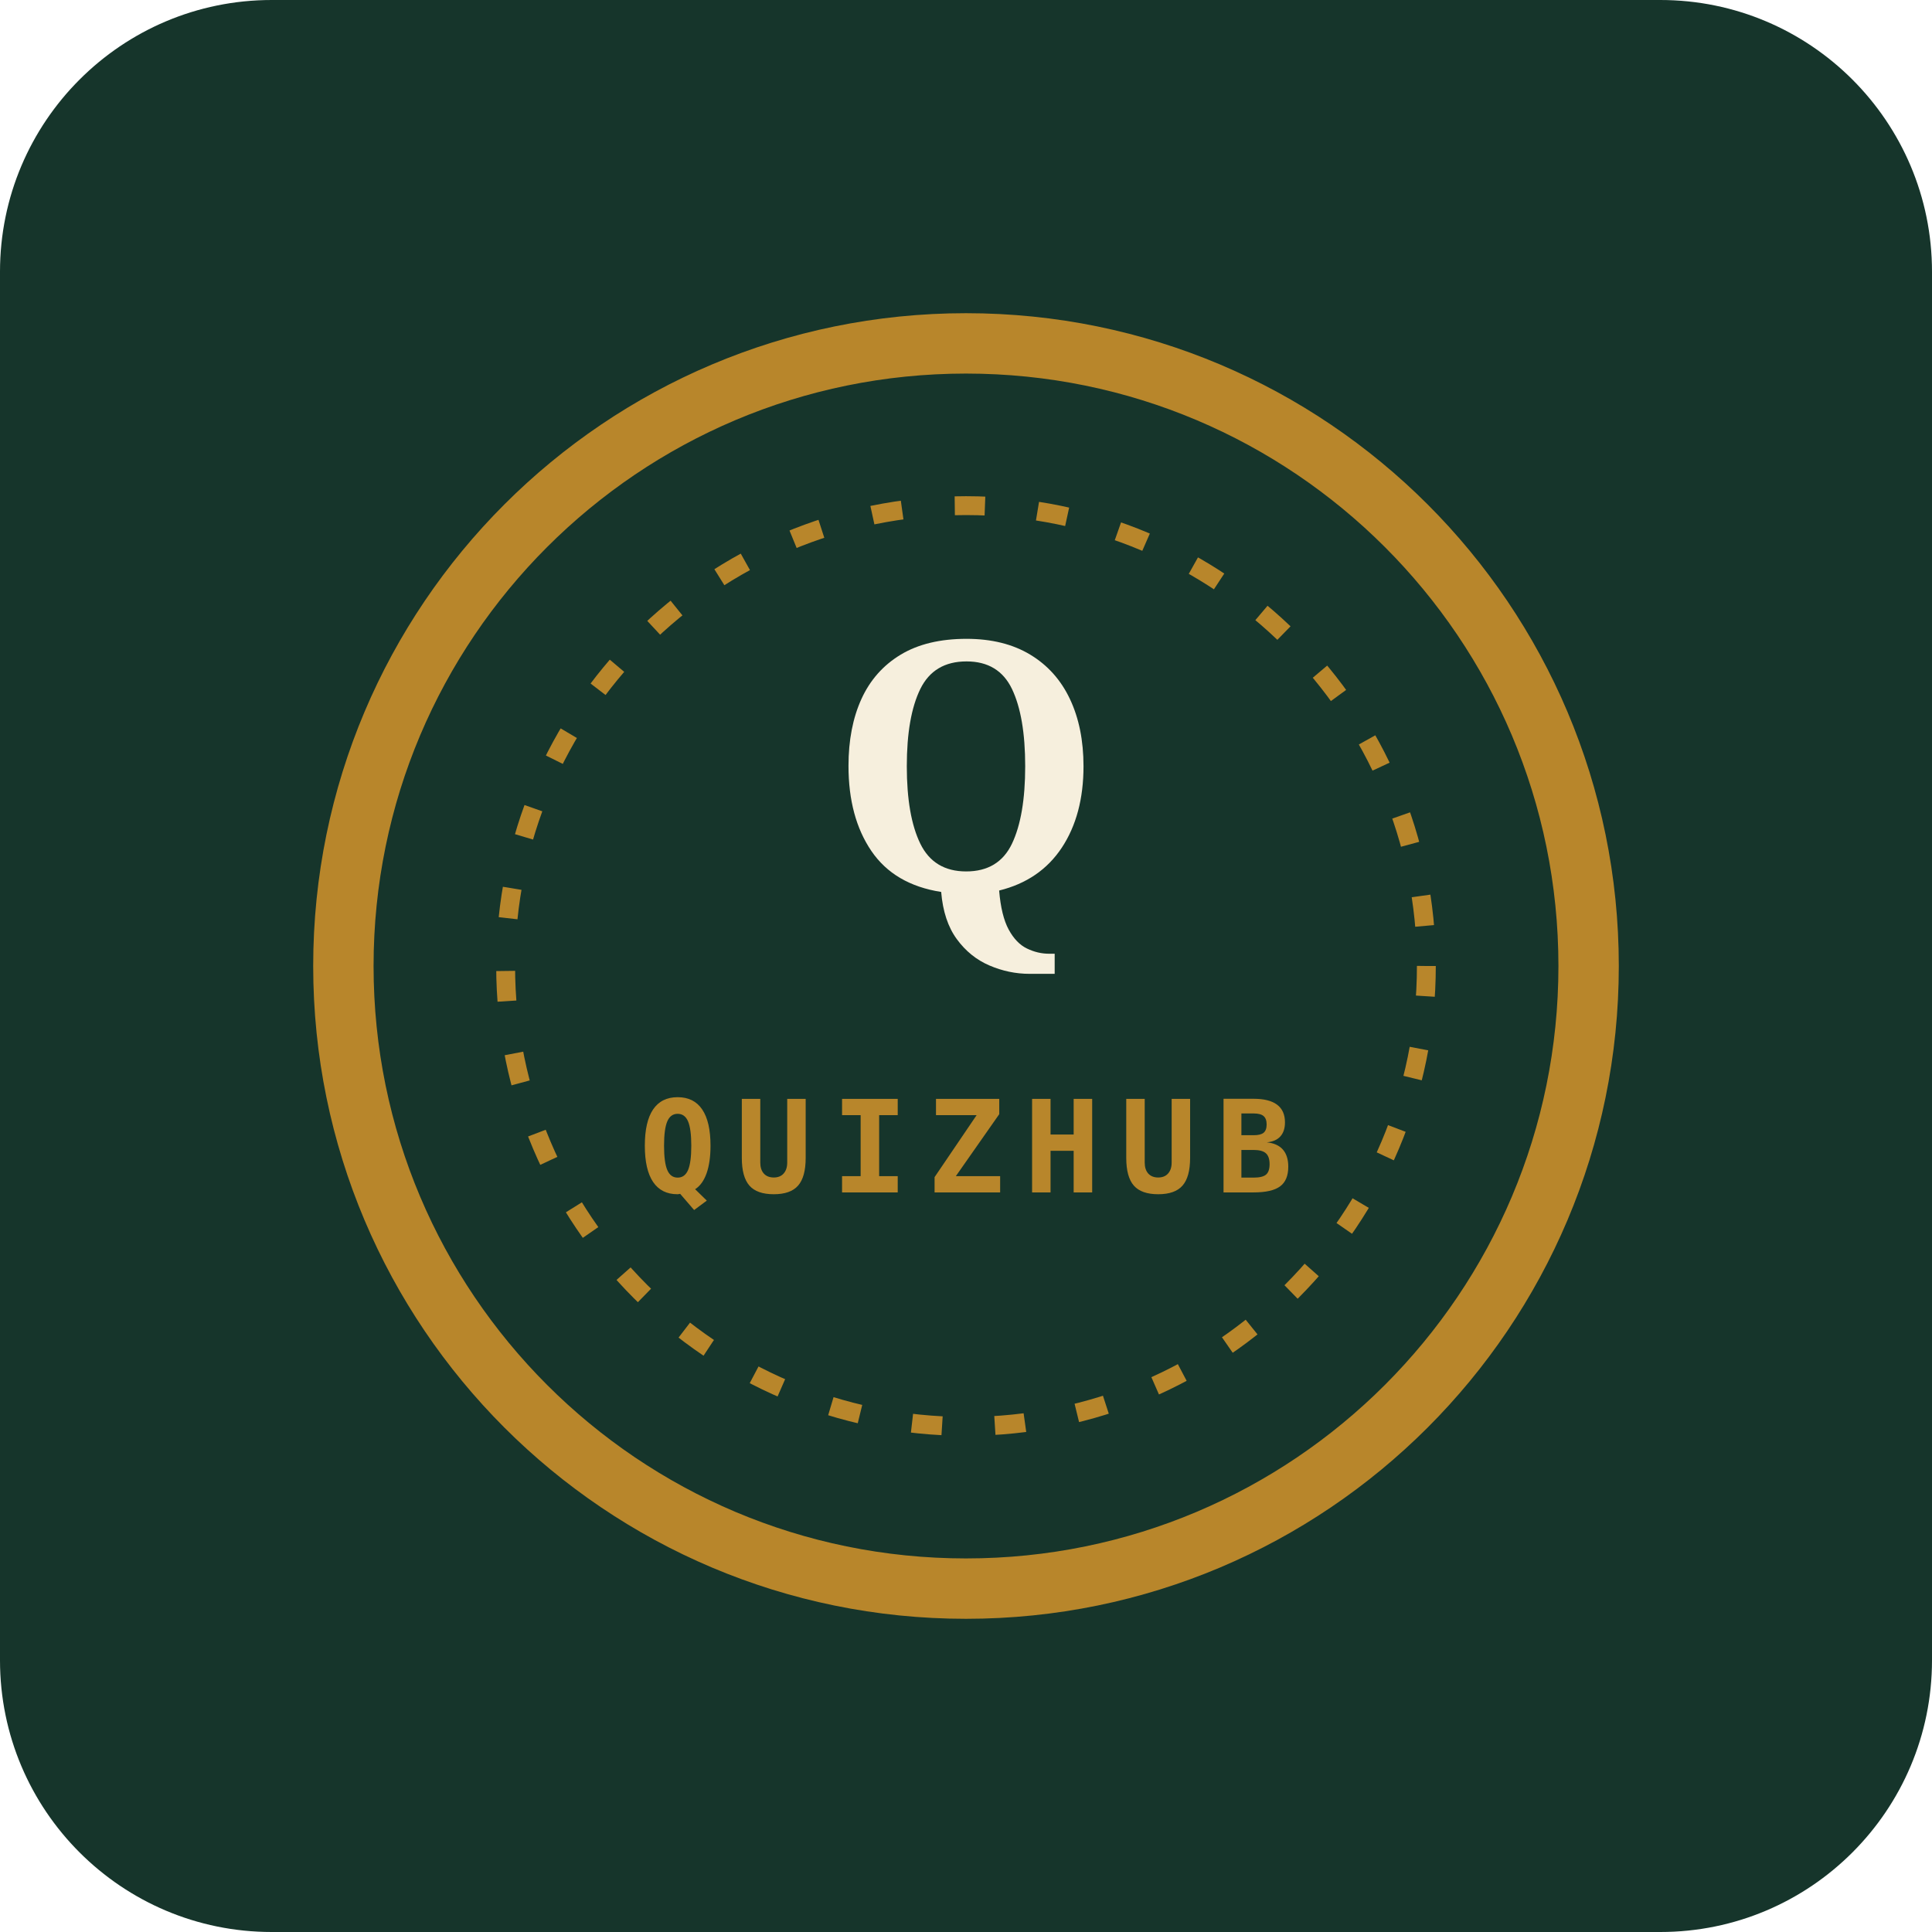
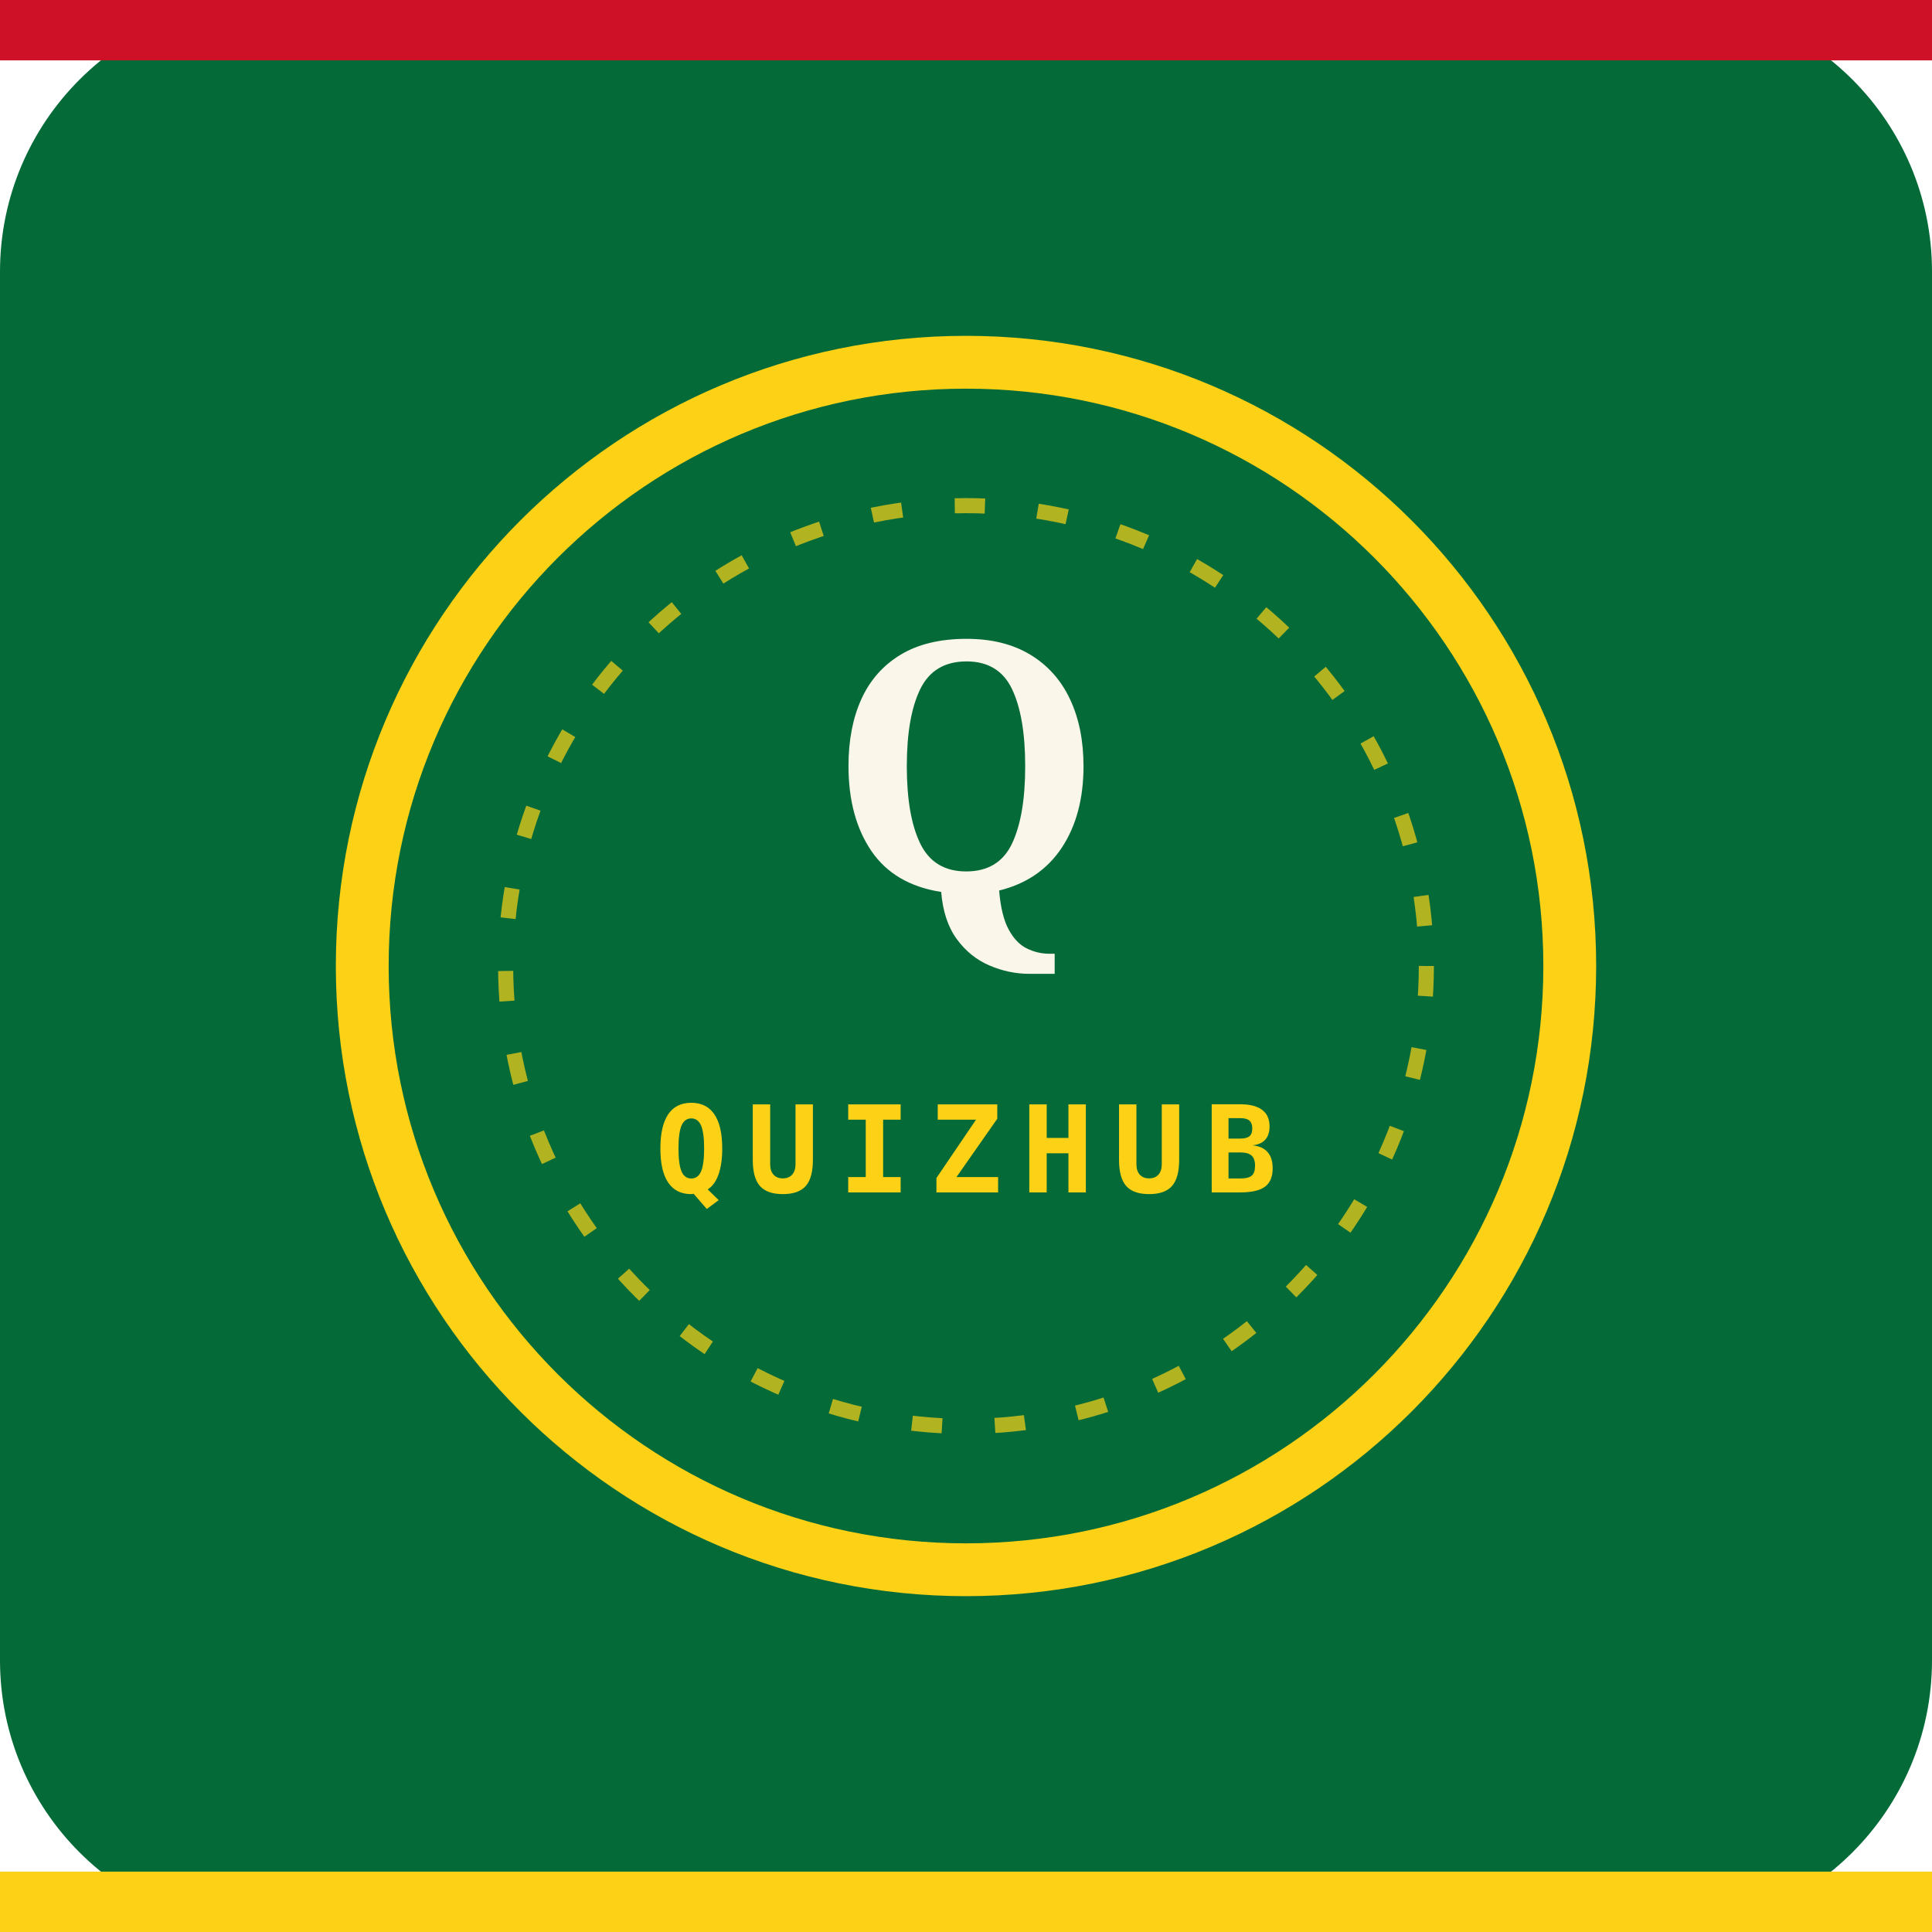
<svg xmlns="http://www.w3.org/2000/svg" viewBox="0 0 512 512" width="512" height="512">
-   <rect width="512" height="512" rx="72" fill="#16352B" />
-   <circle cx="256" cy="256" r="165" fill="none" stroke="#B8862B" stroke-width="16" />
-   <circle cx="256" cy="256" r="122" fill="none" stroke="#B8862B" stroke-width="5" stroke-dasharray="8 14" />
-   <text x="256" y="236" text-anchor="middle" font-family="Georgia, serif" font-weight="700" font-size="92" fill="#F6EFDD">Q</text>
-   <text x="256" y="316" text-anchor="middle" font-family="monospace" font-weight="700" font-size="34" letter-spacing="5" fill="#B8862B">QUIZHUB</text>
+   <rect width="512" height="512" rx="72" fill="#046A38" />
+   <rect x="0" y="0" width="512" height="16" fill="#CE1126" />
+   <rect x="0" y="496" width="512" height="16" fill="#FCD116" />
+   <circle cx="256" cy="256" r="160" fill="none" stroke="#FCD116" stroke-width="14" />
+   <circle cx="256" cy="256" r="122" fill="none" stroke="#FCD116" stroke-width="4" stroke-dasharray="8 14" opacity="0.7" />
+   <text x="256" y="236" text-anchor="middle" font-family="Georgia, serif" font-weight="700" font-size="92" fill="#FAF6EA">Q</text>
+   <text x="256" y="316" text-anchor="middle" font-family="monospace" font-weight="700" font-size="32" letter-spacing="5" fill="#FCD116">QUIZHUB</text>
</svg>
